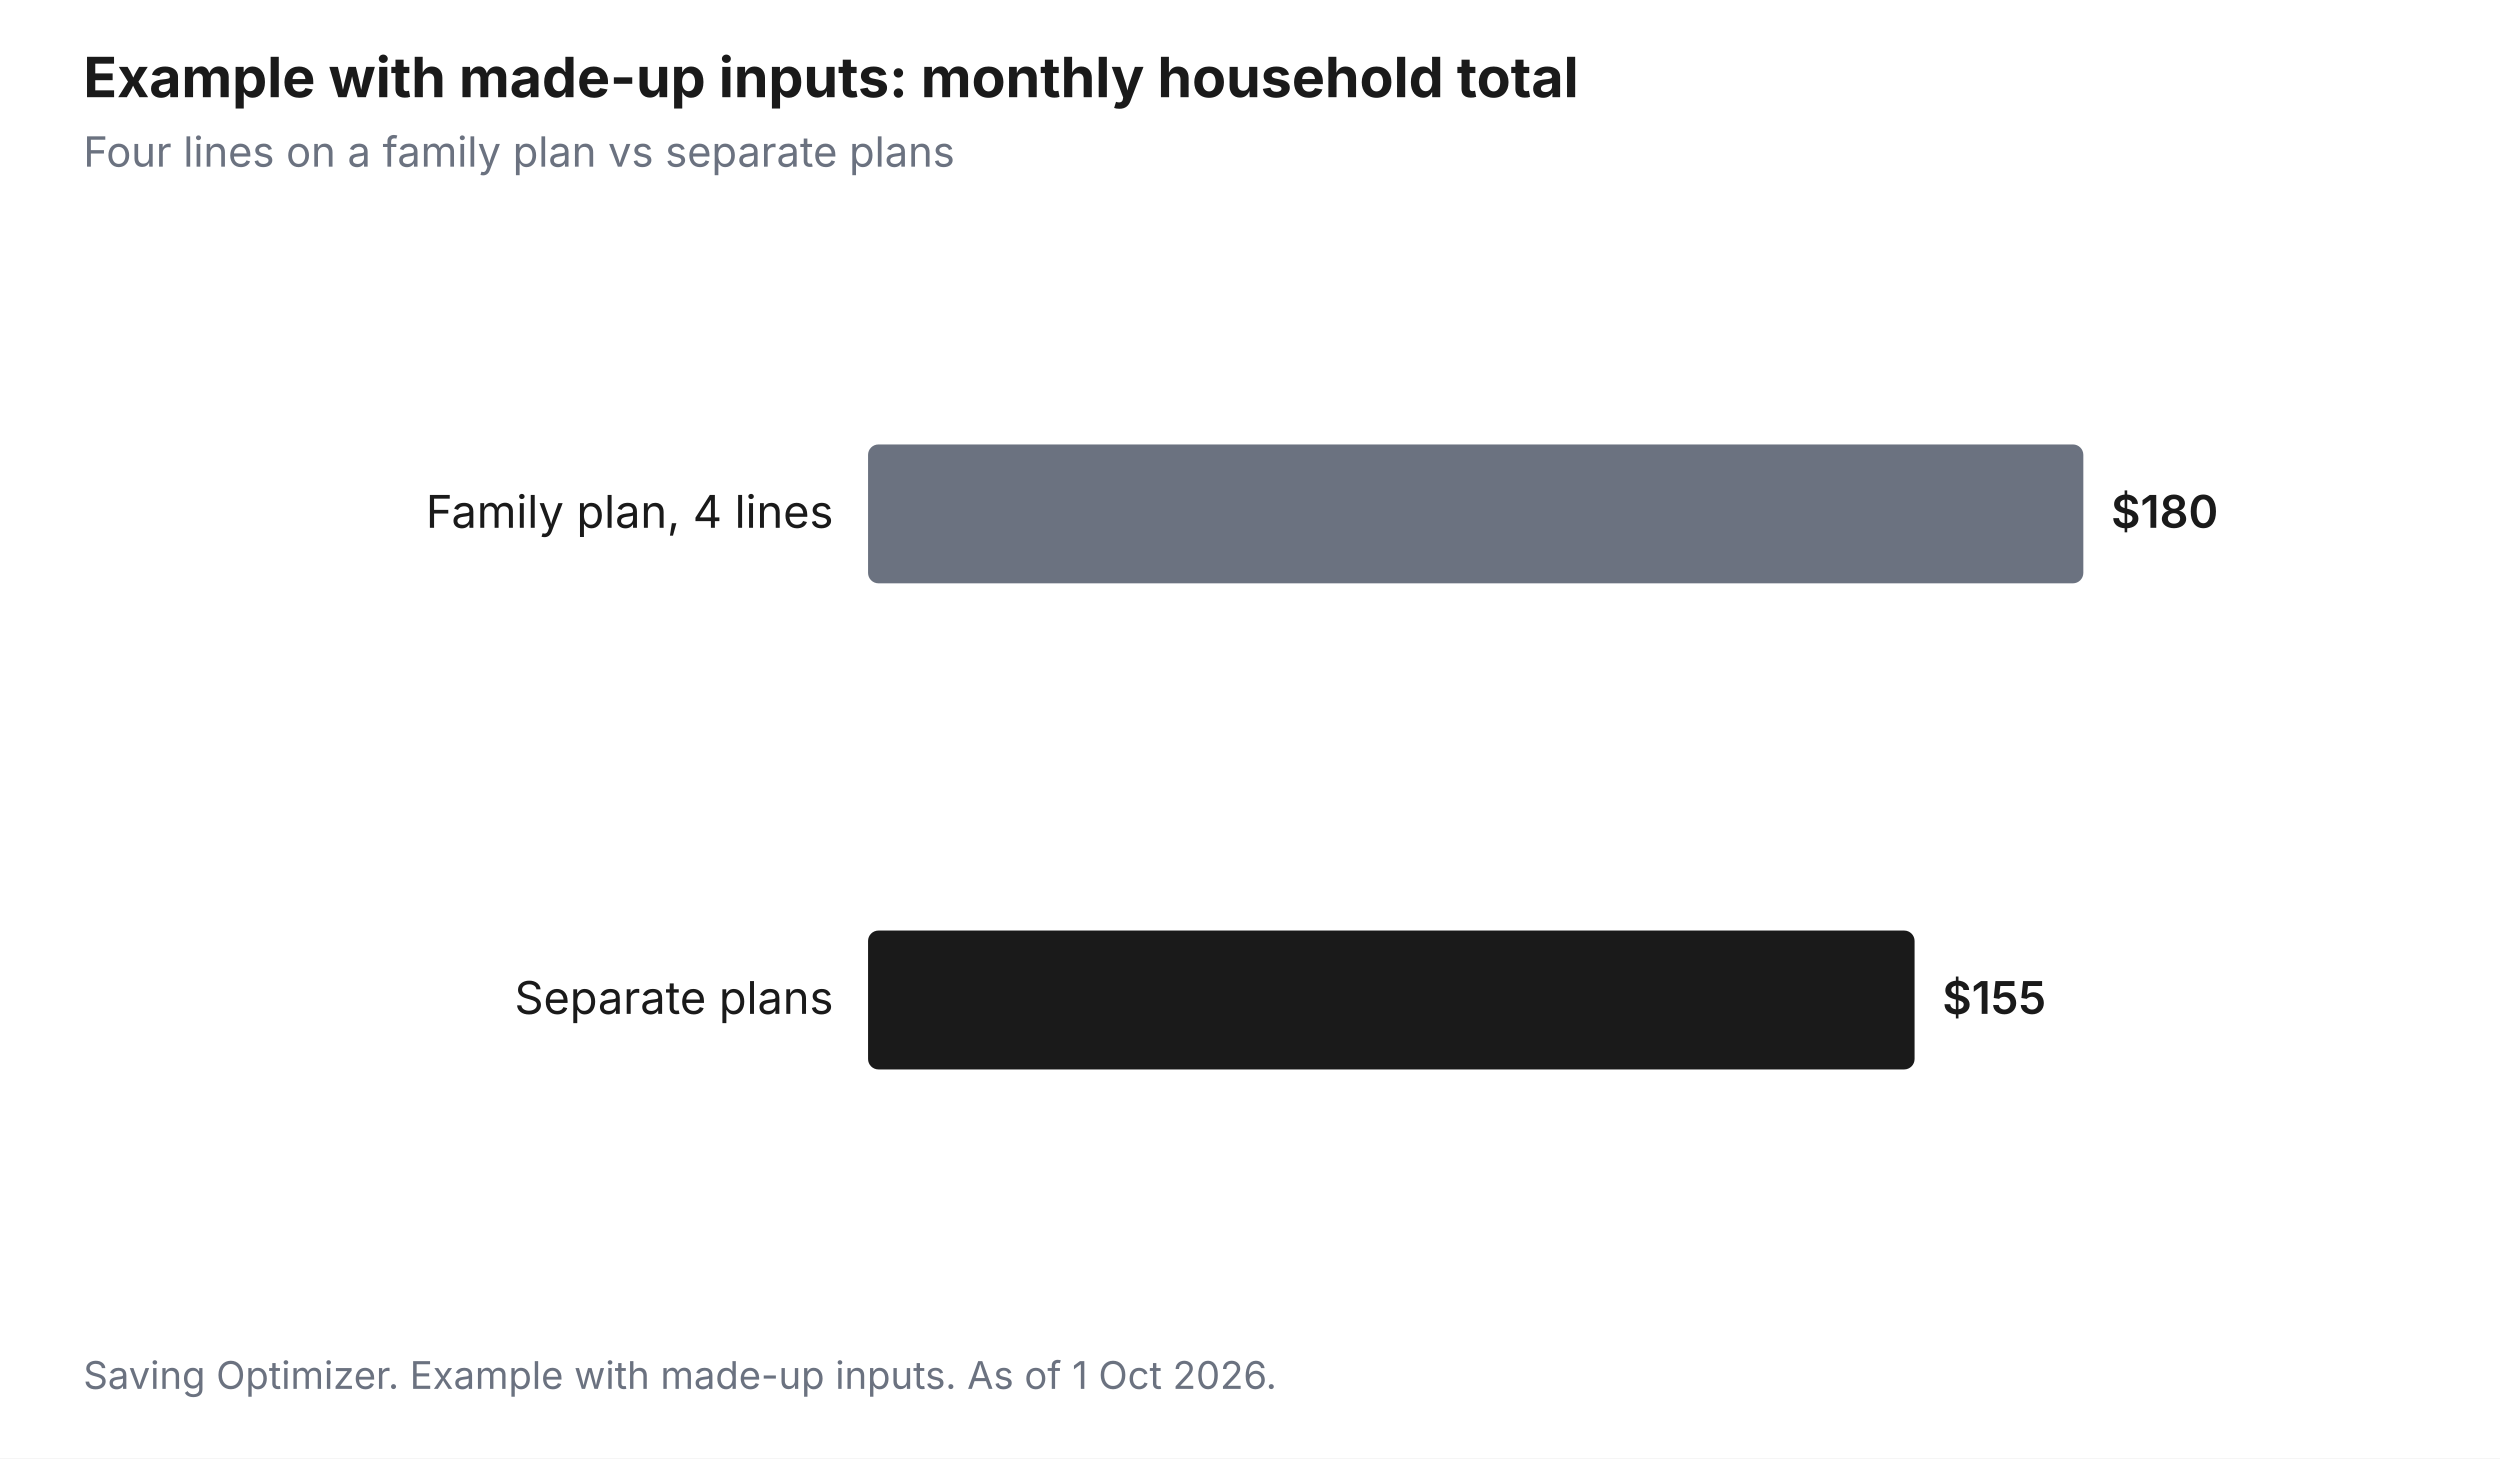
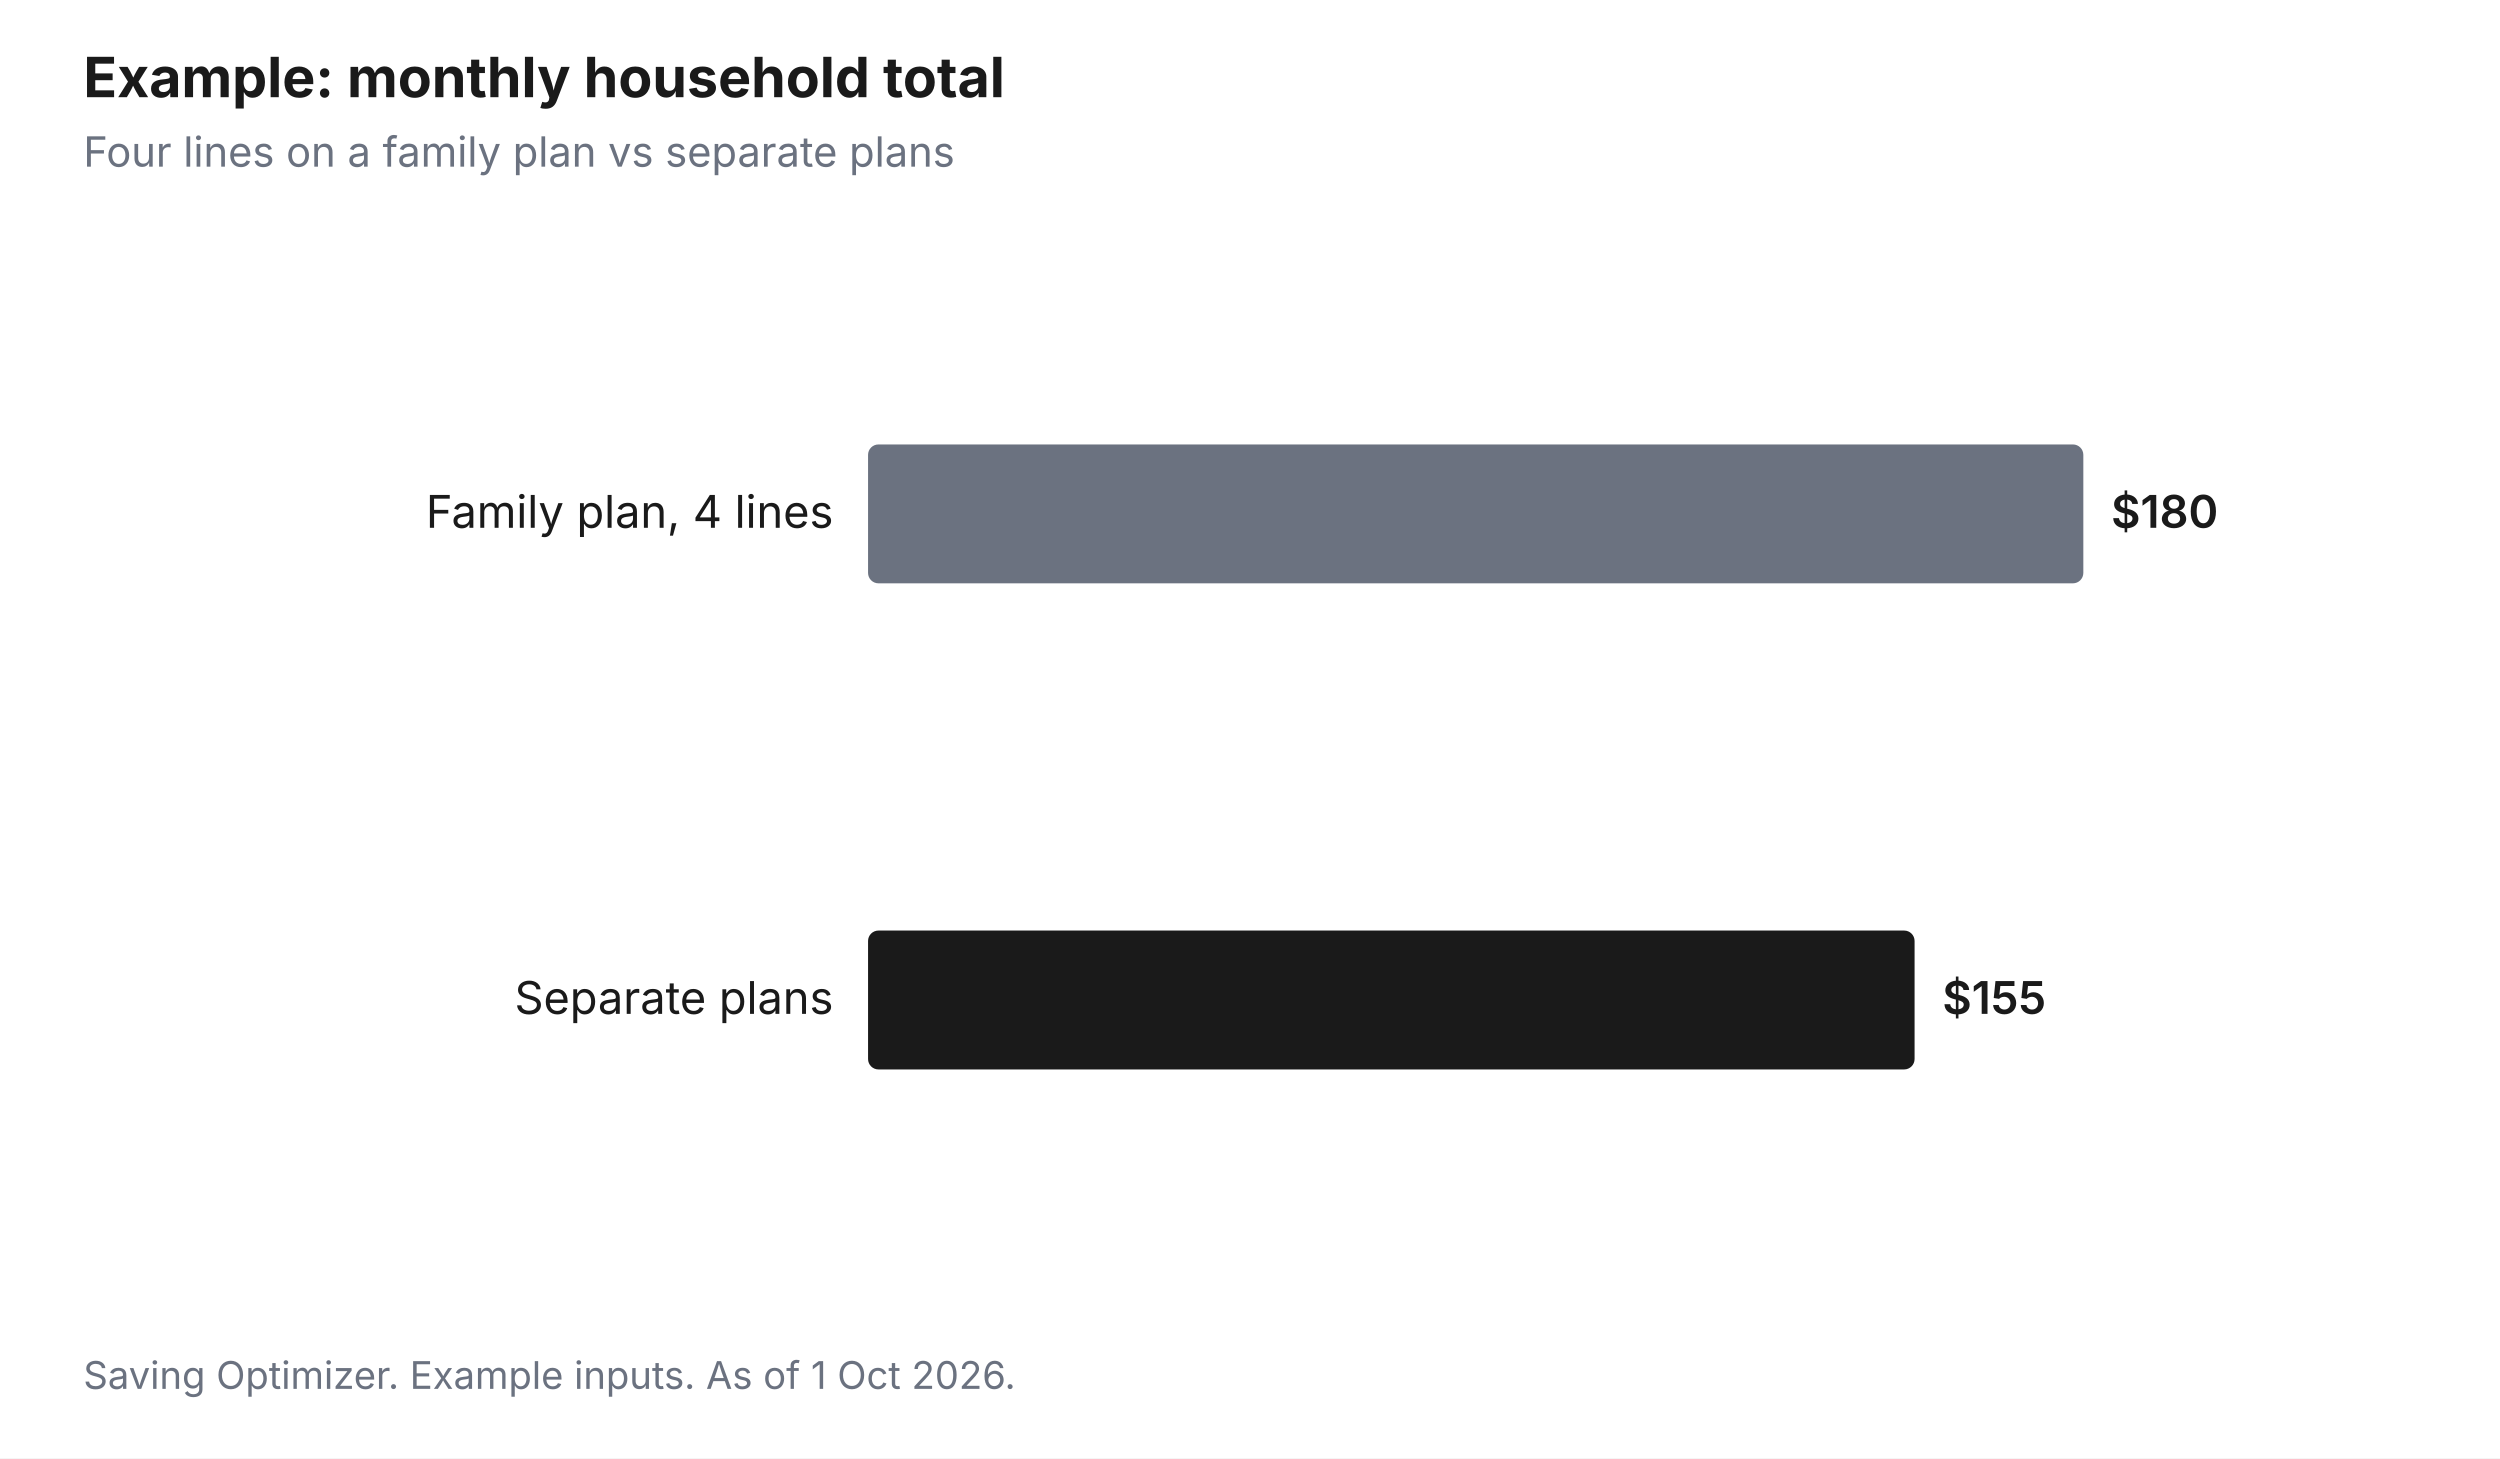
<svg xmlns="http://www.w3.org/2000/svg" viewBox="0 0 720 420" width="720" height="420" role="img" aria-labelledby="t d">
  <rect width="720" height="420" fill="#FFFFFF" />
-   <text x="24" y="28" font-family="Inter, Arial, sans-serif" font-size="16" font-weight="700" fill="#1A1A1A">Example with made-up inputs: monthly household total</text>
+   <text x="24" y="28" font-family="Inter, Arial, sans-serif" font-size="16" font-weight="700" fill="#1A1A1A">Example: monthly household total</text>
  <text x="24" y="48" font-family="Inter, Arial, sans-serif" font-size="12" fill="#6B7280">Four lines on a family plan vs separate plans</text>
  <text x="240" y="152.0" text-anchor="end" font-family="Inter, Arial, sans-serif" font-size="13" fill="#1A1A1A">Family plan, 4 lines</text>
  <rect x="250" y="128.0" width="350.0" height="40.0" rx="3" fill="#6B7280" />
  <text x="608.0" y="152.0" font-family="Inter, Arial, sans-serif" font-size="13" font-weight="600" fill="#1A1A1A">$180</text>
  <text x="240" y="292.0" text-anchor="end" font-family="Inter, Arial, sans-serif" font-size="13" fill="#1A1A1A">Separate plans</text>
  <rect x="250" y="268.0" width="301.4" height="40.0" rx="3" fill="#1A1A1A" />
  <text x="559.4" y="292.0" font-family="Inter, Arial, sans-serif" font-size="13" font-weight="600" fill="#1A1A1A">$155</text>
-   <text x="24" y="400" font-family="Inter, Arial, sans-serif" font-size="11" fill="#6B7280">Saving Optimizer. Example with made-up inputs. As of 1 Oct 2026.</text>
+   <text x="24" y="400" font-family="Inter, Arial, sans-serif" font-size="11" fill="#6B7280">Saving Optimizer. Example inputs. As of 1 Oct 2026.</text>
</svg>
